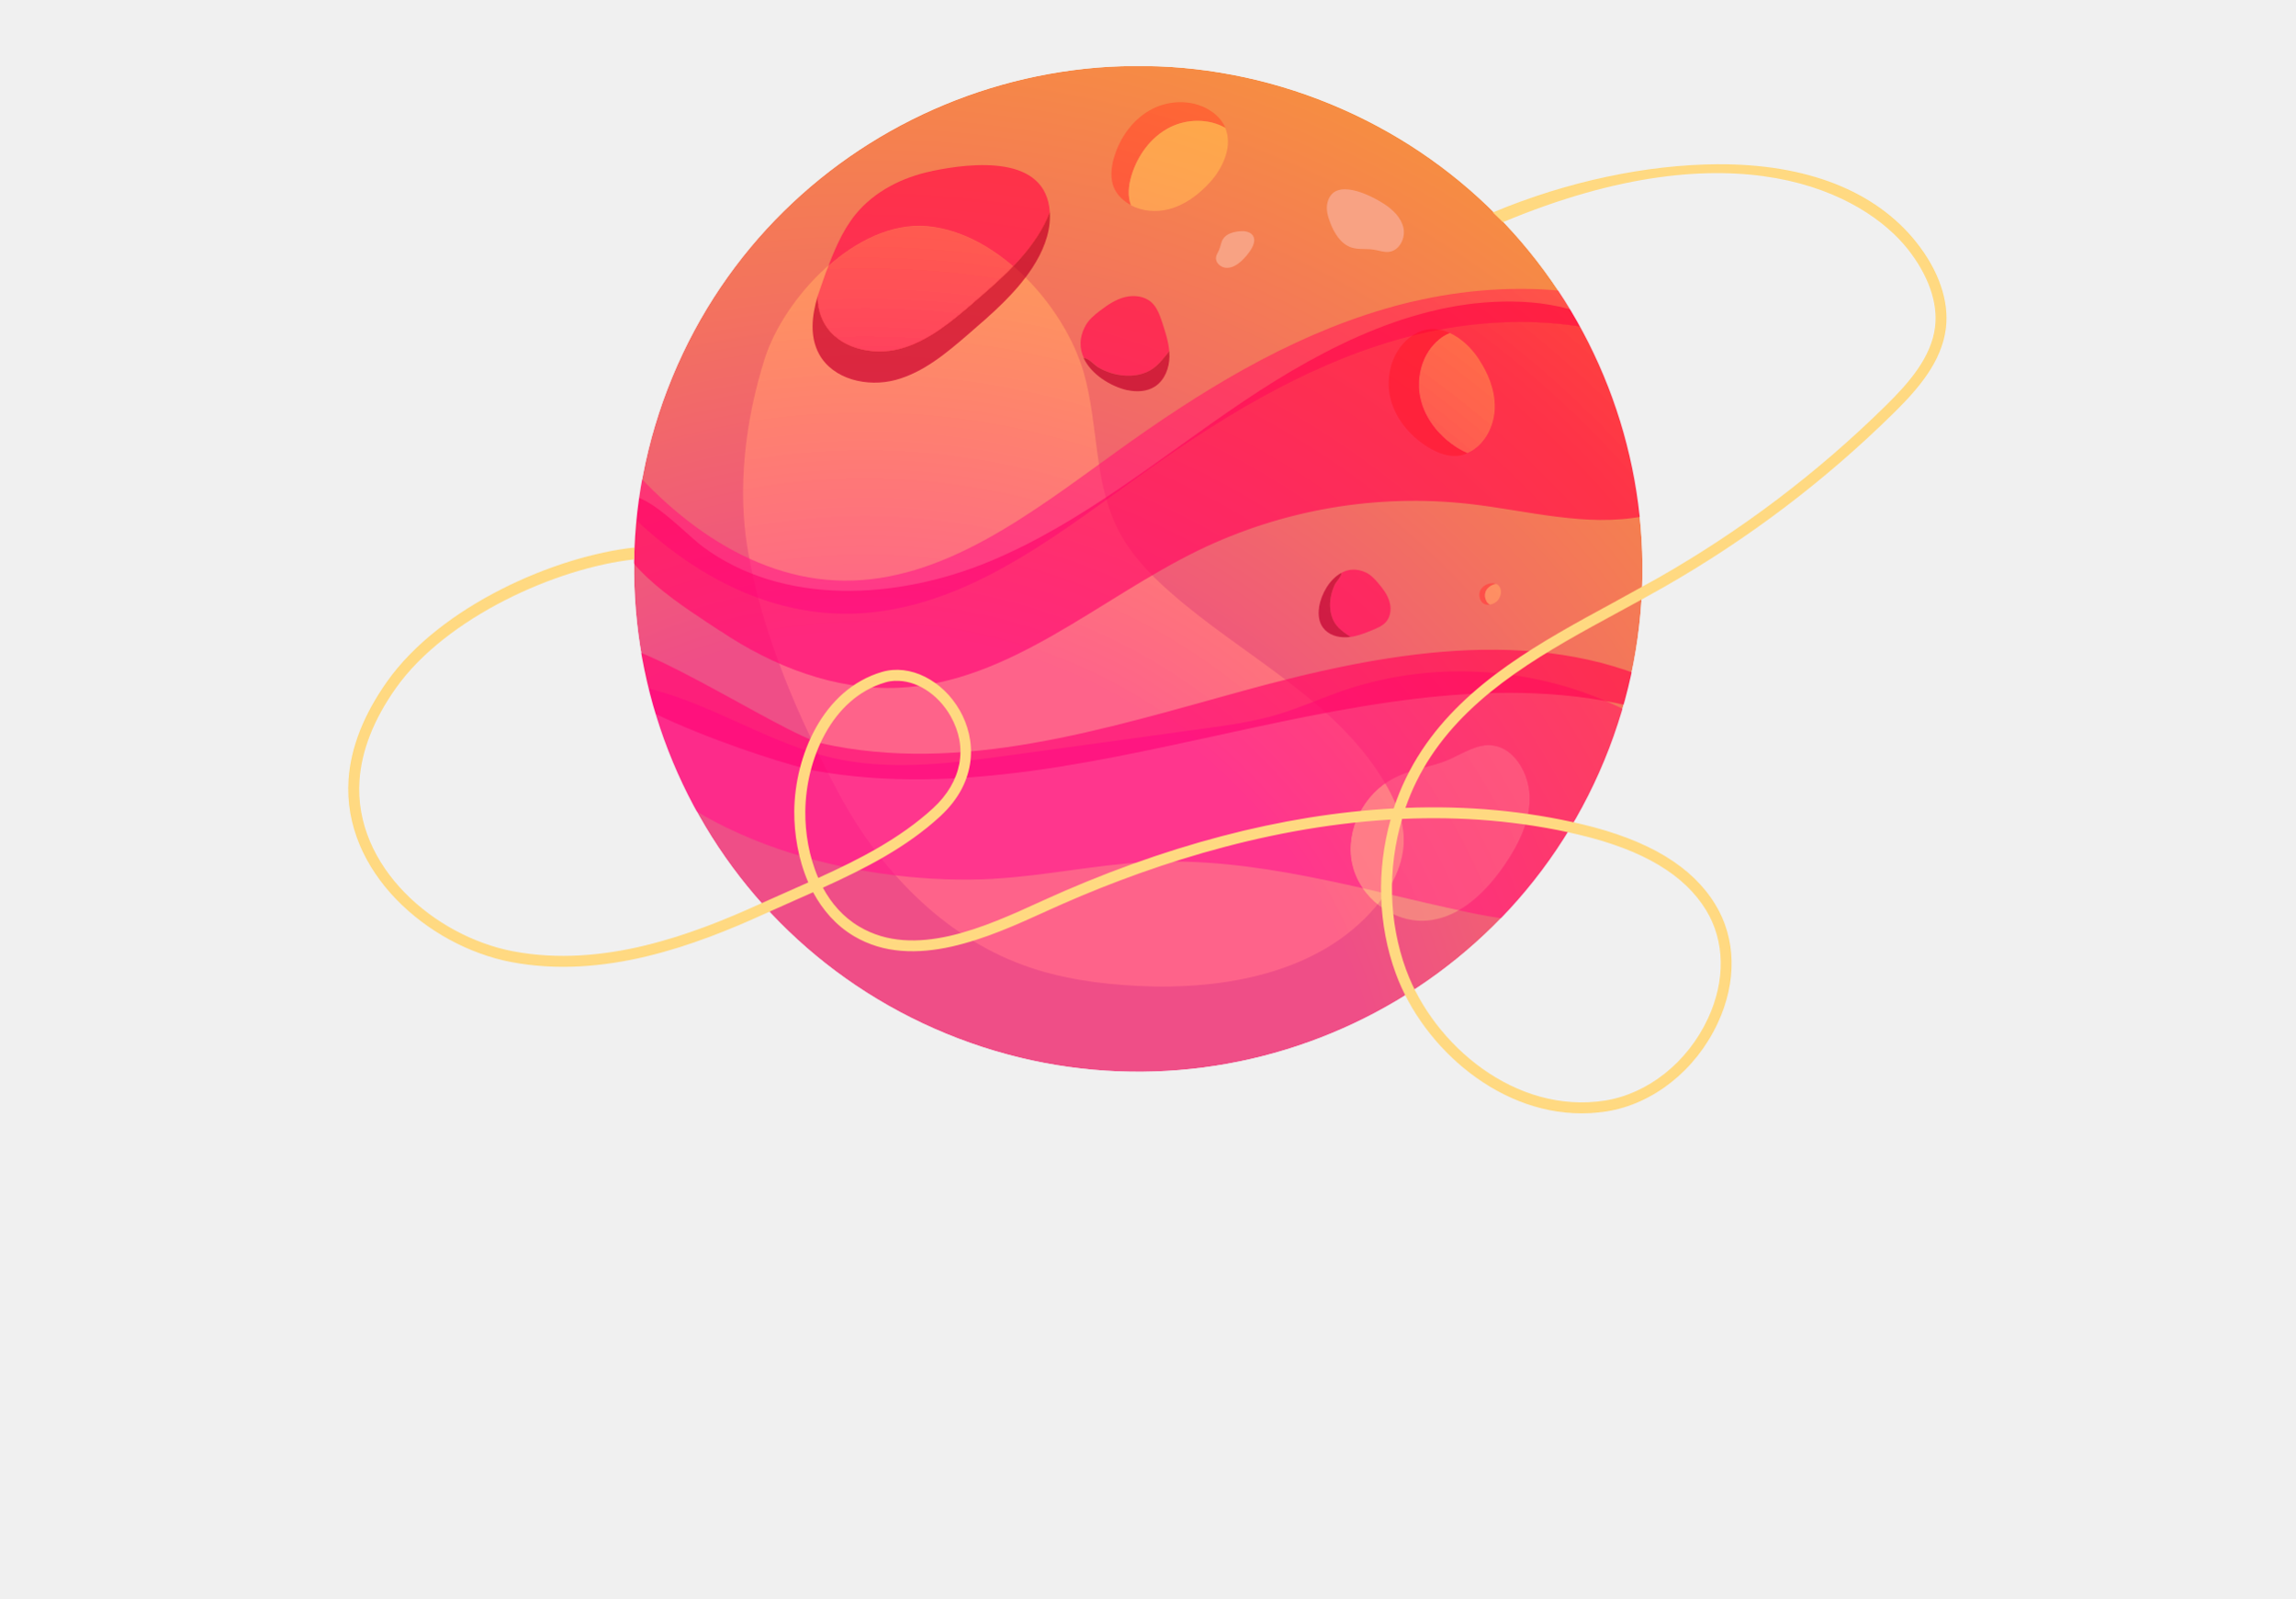
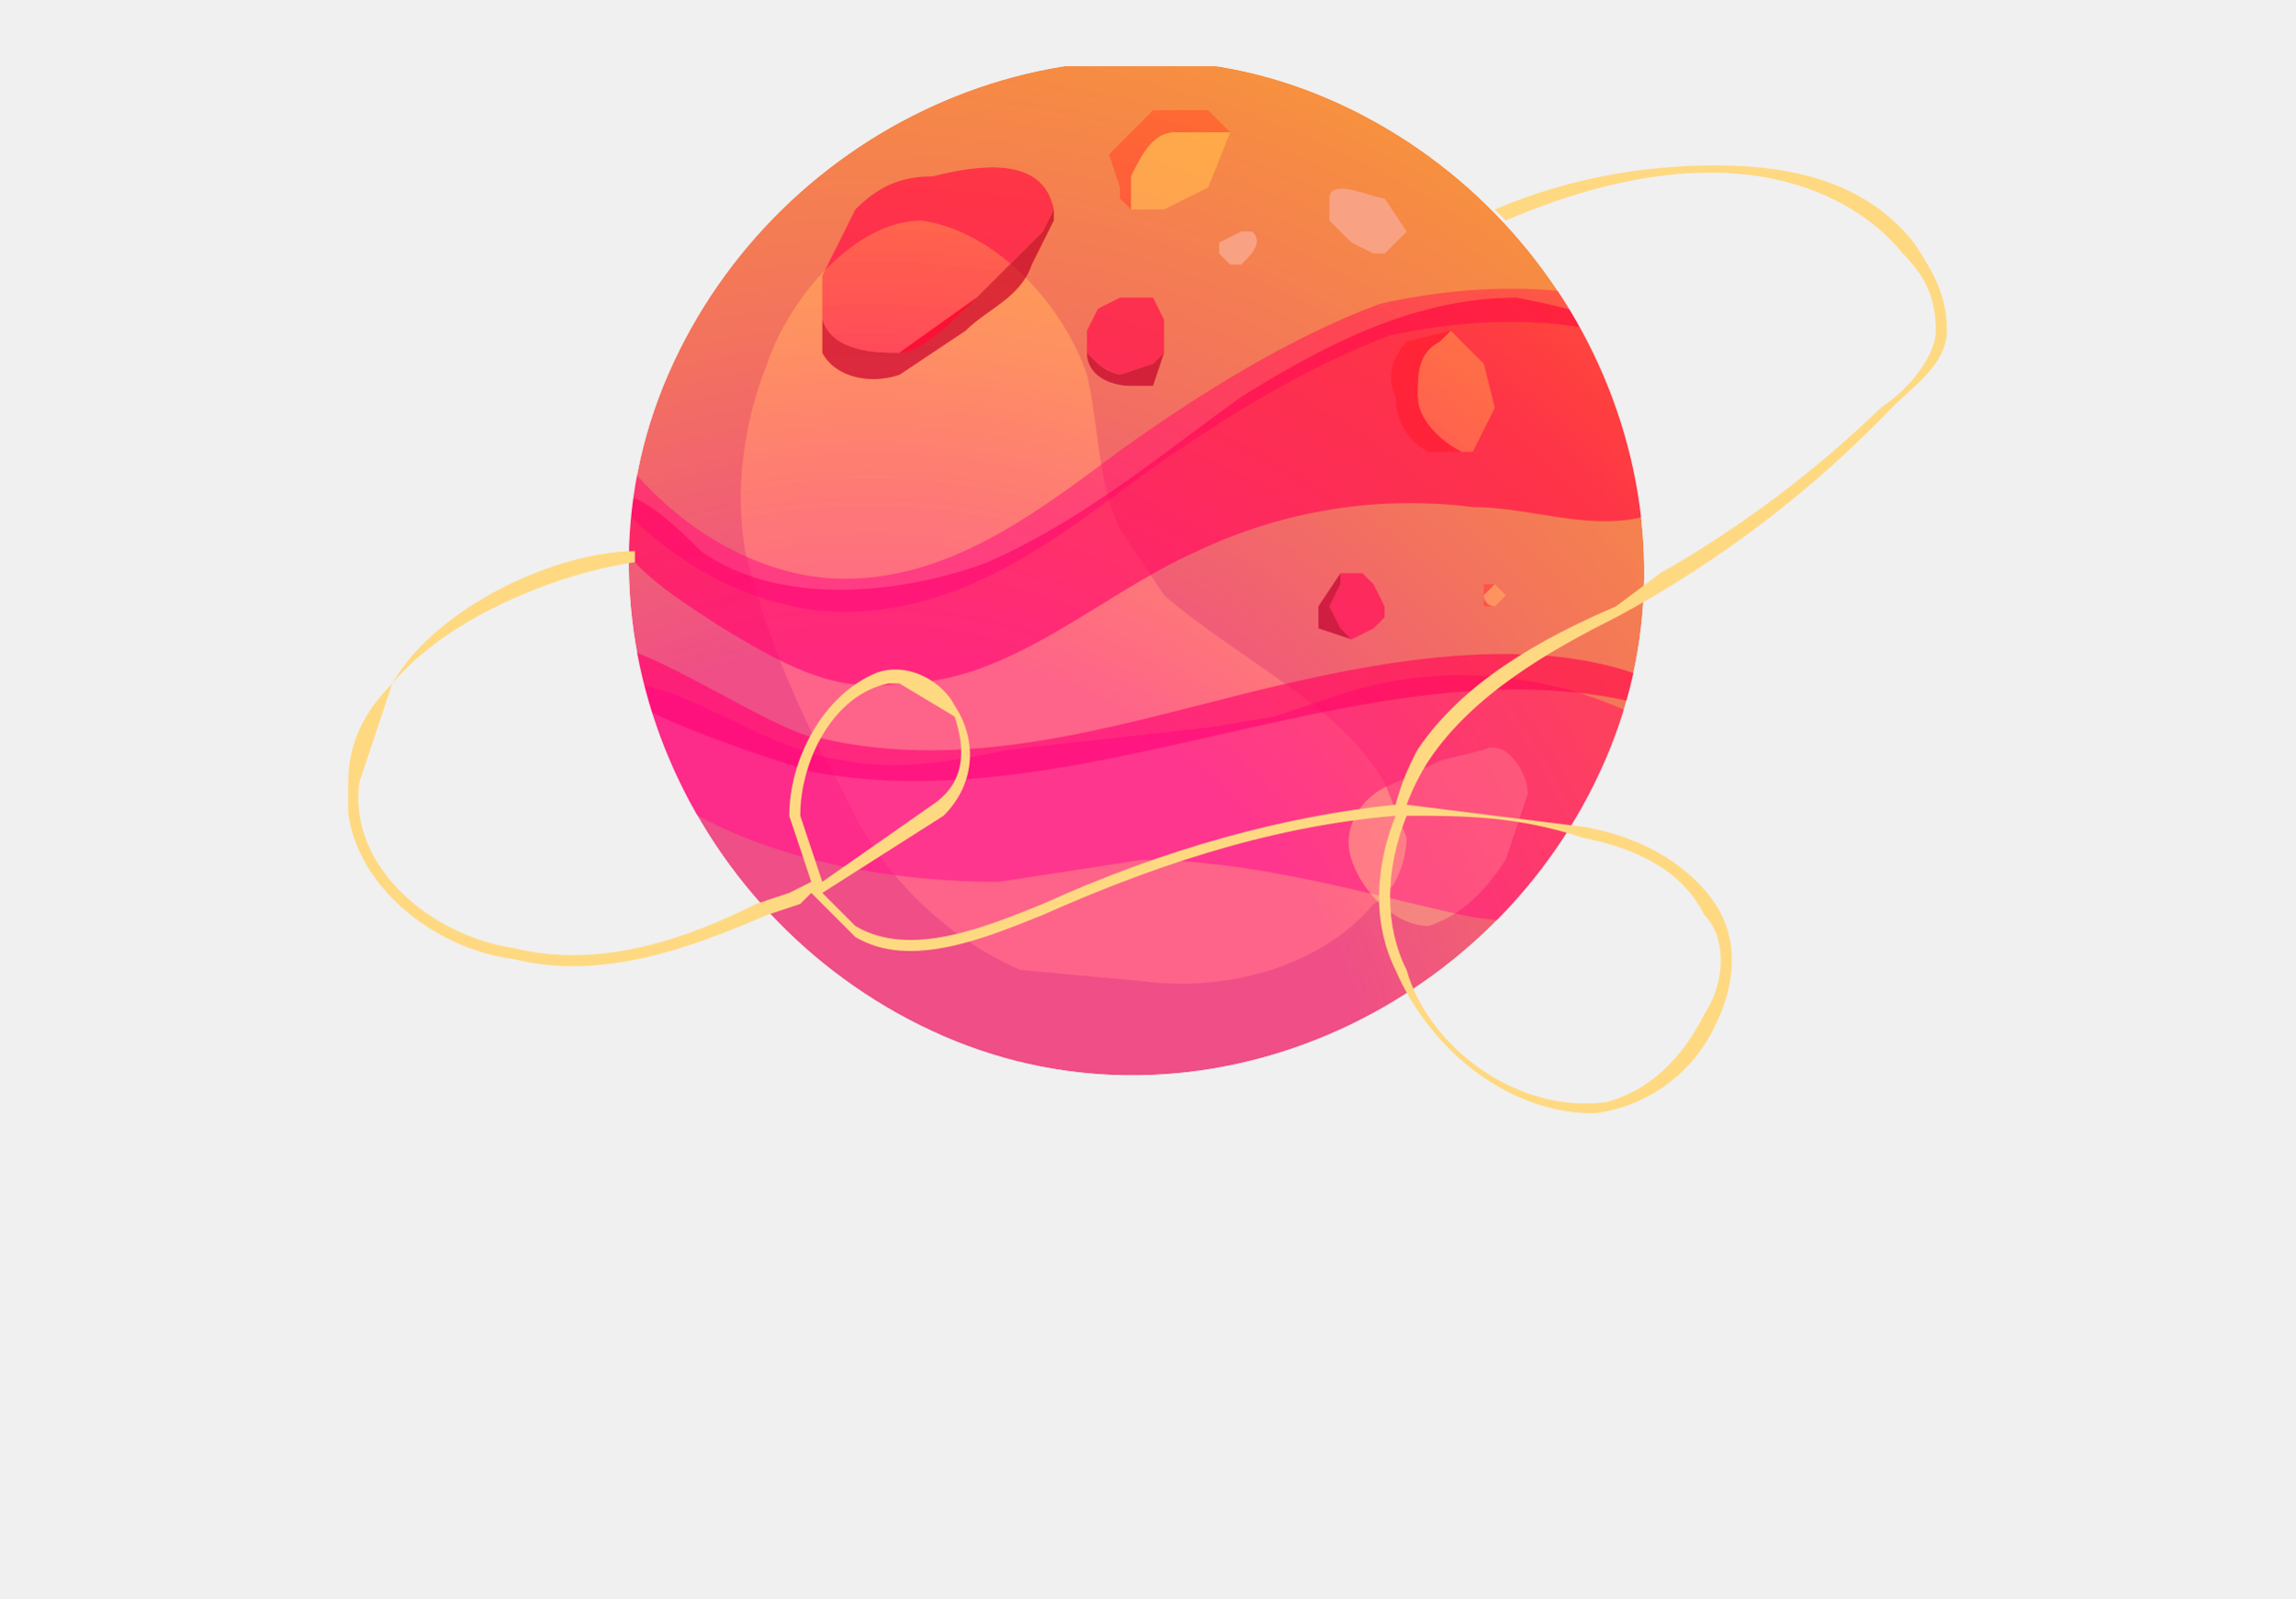
- <svg xmlns="http://www.w3.org/2000/svg" width="145" height="101" viewBox="0 -6 145 145" fill="none">
-   <g clip-path="url(#C)">
-     <mask id="A" maskUnits="userSpaceOnUse" x="25" y="-1" width="93" height="93">
-       <path d="M113.932 62.982c9.622-23.29-1.503-49.951-24.849-59.551S39.009 4.93 29.387 28.22s1.503 49.951 24.849 59.551 50.073-1.499 59.696-24.789z" fill="#fff" />
+ <svg xmlns="http://www.w3.org/2000/svg" width="145" height="101" fill="none" viewBox="0 -6 145 145">
+   <g clip-path="url(#a)">
+     <mask id="b" width="93" height="93" x="25" y="-1" maskUnits="userSpaceOnUse">
+       <path fill="#fff" d="M114 63c10-23-2-50-25-60S39 5 29 28s2 50 25 60 50-2 60-25z" />
    </mask>
-     <g mask="url(#A)">
-       <path d="M113.932 62.982c9.622-23.29-1.503-49.951-24.849-59.551S39.009 4.93 29.387 28.22s1.503 49.951 24.849 59.551 50.073-1.499 59.696-24.789z" fill="url(#B)" />
+     <g mask="url(#b)">
+       <path fill="url(#c)" d="M114 63c10-23-2-50-25-60S39 5 29 28s2 50 25 60 50-2 60-25z" />
      <g style="mix-blend-mode:overlay">
-         <path d="M97.25 30.133c-.437-1.924.169-4.105 1.7-5.354.318-.258.636-.446.964-.575-1.173-.535-2.485-.526-3.707.466-1.531 1.249-2.127 3.431-1.7 5.354.437 1.924 1.799 3.56 3.499 4.581.875.526 1.908.902 2.902.704.209-.04.408-.119.607-.208a7.87 7.87 0 0 1-.766-.387c-1.699-1.011-3.061-2.657-3.498-4.581z" fill="#f15b60" />
-         <path d="M103.999 30.916c.01-1.577-.617-3.094-1.491-4.402-.656-.982-1.581-1.854-2.594-2.31-.328.129-.646.317-.964.575-1.531 1.249-2.127 3.431-1.7 5.354s1.799 3.56 3.498 4.581c.249.149.507.278.766.387l.377-.188c1.352-.803 2.098-2.429 2.108-3.996z" fill="#f8a283" />
+         <path fill="#f15b60" d="M97 30c0-2 0-4 2-5l1-1-4 1c-1 1-2 3-1 5 0 2 1 4 3 5h4a8 8 0 0 1-1 0l-4-5z" />
+         <path fill="#f8a283" d="m104 31-1-4-3-3-1 1c-2 1-2 3-2 5s2 4 4 5h1l2-4z" />
      </g>
-       <path opacity=".59" d="M94.864 64.57c-2.763 1.418-4.463 4.74-3.817 7.774s3.688 5.414 6.789 5.166c2.982-.238 5.367-2.578 7.057-5.047 1.272-1.864 2.336-3.996 2.266-6.247-.079-2.39-1.829-5.126-4.433-4.541-1.232.278-2.445 1.14-3.677 1.527-1.401.446-2.863.694-4.185 1.368z" fill="#f8a283" />
+       <path fill="#f8a283" d="M95 65c-3 1-5 4-4 7s4 6 7 6c3-1 5-3 7-6l2-6c0-2-2-5-4-4l-4 1-4 2z" opacity=".6" />
+       <path fill="#f8a283" d="M67 28c1 4 1 10 3 14l4 6c7 6 16 10 20 17l2 5c0 2-1 5-3 6-5 6-14 8-21 7l-11-1c-7-3-13-9-16-16-4-7-7-14-9-22-1-6 0-12 2-17 2-6 8-13 14-13 7 1 13 8 15 14z" style="mix-blend-mode:overlay" />
+       <path fill="#ee3372" d="M43 61c13 3 26-1 38-4s27-6 38-1c2 1 3 3 2 3-25-9-53 10-79 5-3-1-23-7-20-11 2-3 17 8 21 8z" style="mix-blend-mode:overlay" />
+       <path fill="#ef4683" d="m59 74 13-2c10 0 20 3 29 5 5 1 11 1 15-2 3-3 3-7 4-11l-1-3-2-2c-8-4-18-5-27-2l-6 2-6 1-18 2c-5 1-10 2-15 1-7-1-13-6-19-7-5-1-4 2-2 6 8 9 23 12 35 12z" style="mix-blend-mode:overlay" />
+       <path stroke="#ef4683" stroke-miterlimit="10" stroke-width="3" d="M22 34c5 8 14 14 23 14 10 0 18-6 26-12 7-5 15-10 23-13 9-2 19-2 27 2" style="mix-blend-mode:overlay" />
+       <path fill="#ee3372" d="M34 51c5 3 10 6 16 5 10 0 18-8 27-12a45 45 0 0 1 25-4c5 0 10 2 15 1l3-1v-2c0-4 0-8-2-11-2-4-7-5-12-6-9 0-17 4-25 9-7 5-14 11-23 15-8 3-19 4-26-1-2-2-8-8-8-3 0 4 7 8 10 10z" style="mix-blend-mode:overlay" />
      <g style="mix-blend-mode:overlay">
-         <path d="M66.695 27.743c1.362 4.69.904 9.896 3.111 14.258 1.113 2.191 2.823 4.016 4.662 5.642 6.699 5.939 15.486 9.995 19.82 17.818.785 1.418 1.412 2.975 1.451 4.601.05 2.29-1.083 4.462-2.564 6.207-5.069 5.989-13.727 7.566-21.569 7.169-3.529-.178-7.067-.674-10.377-1.884-7.316-2.677-13.051-8.696-16.719-15.547-3.668-6.861-6.938-14.377-8.26-22.042-.984-5.721-.229-11.879 1.521-17.411 1.759-5.563 8.3-12.603 14.711-12.057 6.511.555 12.504 7.367 14.214 13.257v-.01z" fill="#f8a283" />
+         <path fill="#f15b60" d="M71 10c1-2 2-4 4-4h5l-2-2h-5l-4 4 1 3v1l1 1v-3z" />
+         <path fill="#f8a283" d="m78 11 2-5h-5c-2 0-3 2-4 4v3h3l4-2z" />
      </g>
      <g style="mix-blend-mode:overlay">
-         <path d="M42.949 61.436c12.663 2.836 25.704-1.329 38.218-4.769s26.36-6.068 38.079-.516c1.302.615 2.674 2.4 1.491 3.223-24.899-8.964-52.312 9.192-78.374 4.551-3.24-.575-23.656-7.189-20.615-11.323 1.948-2.647 17.524 8.002 21.201 8.825v.01z" fill="#ee3372" />
+         <path fill="#f15b60" d="m103 48 1-1h-1v2h1a1 1 0 0 1-1-1z" />
+         <path fill="#f8a283" d="m105 48-1-1-1 1a1 1 0 0 0 1 1l1-1z" />
      </g>
-       <g style="mix-blend-mode:overlay">
-         <path d="M58.574 73.712c4.632-.258 9.184-1.269 13.816-1.507 9.83-.506 19.452 2.469 29.083 4.531 4.94 1.061 10.755 1.666 14.423-1.805 2.862-2.707 3.389-7 3.657-10.927.07-.972.12-1.983-.288-2.866-.477-1.021-1.491-1.676-2.485-2.221-8.021-4.393-17.911-5.235-26.559-2.261-1.998.684-3.936 1.567-5.964 2.172-2.197.654-4.473.962-6.739 1.279l-17.394 2.39c-5.119.704-10.357 1.408-15.436.416-6.56-1.269-12.216-5.573-18.756-6.723-5.208-.922-4.036 2.162-1.481 5.344 7.475 9.301 22.762 12.831 34.143 12.186l-.02-.01z" fill="#ef4683" />
-       </g>
-       <g style="mix-blend-mode:overlay">
-         <path d="M21.996 34.228c5.487 7.466 13.637 13.852 22.921 13.941 9.612.099 17.852-6.366 25.644-11.978 7.355-5.305 15.198-10.193 23.905-12.741 8.718-2.548 18.468-2.558 26.539 1.596" stroke="#ef4683" stroke-width="3" stroke-miterlimit="10" />
-       </g>
-       <g style="mix-blend-mode:overlay">
-         <path d="M33.745 51.233c4.781 3.213 10.437 5.424 16.202 5.156 10.069-.466 18.13-8.071 27.185-12.474a44.9 44.9 0 0 1 24.551-4.204c5.268.595 10.585 2.132 15.794 1.12.825-.159 1.719-.436 2.177-1.14.367-.555.387-1.269.397-1.944.04-3.698.03-7.635-1.958-10.748-2.405-3.778-7.157-5.414-11.629-5.622-9.095-.416-17.703 3.956-25.257 9.023-7.544 5.077-14.621 11.036-23.03 14.526-8.399 3.49-18.756 4.065-26.052-1.358-1.978-1.477-7.862-8.061-7.902-2.162-.03 3.937 6.669 7.922 9.512 9.836l.01-.01z" fill="#ee3372" />
-       </g>
-       <g style="mix-blend-mode:overlay">
-         <path d="M71.049 9.935c.547-1.834 1.759-3.51 3.469-4.383 1.56-.793 3.528-.823 5.039.04-.219-.526-.596-1.001-1.163-1.418-1.541-1.13-3.747-1.17-5.457-.297s-2.922 2.548-3.469 4.383c-.278.942-.388 2.003.04 2.885.149.307.358.585.606.823.268.258.566.476.885.644-.328-.843-.219-1.805.04-2.677h.01z" fill="#f15b60" />
-         <path d="M78.175 10.52c1.242-1.378 2.047-3.332 1.372-4.918-1.511-.863-3.479-.833-5.039-.04-1.71.873-2.922 2.548-3.469 4.383-.258.873-.368 1.844-.04 2.677 1.014.535 2.256.644 3.379.367 1.481-.367 2.763-1.329 3.787-2.459l.01-.01z" fill="#f8a283" />
-       </g>
-       <g style="mix-blend-mode:overlay">
-         <path d="M103.214 48.487a1 1 0 0 1 .019-.962c.169-.278.507-.496.885-.555a.96.96 0 0 0-.398-.059c-.417.02-.815.258-.994.565s-.168.664-.019.962c.079.159.198.307.397.377.07.02.139.04.219.04l.238-.01a.75.75 0 0 1-.347-.357z" fill="#f15b60" />
-         <path d="M104.545 47.773c.03-.317-.089-.664-.417-.803-.378.05-.716.278-.885.555-.179.307-.169.664-.02.962a.68.68 0 0 0 .348.357c.249-.04.477-.169.646-.327.209-.218.309-.486.338-.744h-.01z" fill="#f8a283" />
-       </g>
-       <g style="mix-blend-mode:multiply">
-         <path d="M56.716 21.457c-1.998 1.715-4.085 3.48-6.63 4.174-2.544.684-5.675-.04-6.938-2.36-.407-.744-.566-1.547-.586-2.37-.517 1.785-.716 3.619.139 5.206 1.252 2.31 4.393 3.044 6.938 2.36s4.632-2.449 6.63-4.174c2.117-1.825 4.264-3.679 5.795-6.019.905-1.398 1.59-2.995 1.581-4.66 0-.129 0-.248-.02-.377-.278.773-.676 1.507-1.123 2.201-1.521 2.34-3.668 4.194-5.795 6.019h.01z" fill="#dc4a9a" />
-       </g>
-       <g style="mix-blend-mode:overlay">
-         <path d="M52.909 9.529c-2.634.545-5.178 1.824-6.878 3.897-1.272 1.557-2.018 3.47-2.733 5.354l-.736 2.122c.01.823.179 1.626.587 2.37 1.252 2.31 4.393 3.044 6.938 2.36s4.632-2.459 6.63-4.174c2.117-1.824 4.264-3.679 5.795-6.019.447-.684.845-1.428 1.123-2.201-.338-5.196-6.948-4.512-10.715-3.718l-.01.01z" fill="#ee3372" />
-       </g>
-       <g style="mix-blend-mode:overlay">
-         <path d="M68.037 27.327a5.67 5.67 0 0 0 2.217.724c.964.099 1.978-.069 2.763-.635.417-.307.755-.704 1.093-1.11l.358-.476c-.08-.892-.368-1.755-.646-2.608-.219-.655-.457-1.339-.974-1.805-.636-.565-1.58-.674-2.405-.466s-1.551.694-2.227 1.21c-.537.406-1.074.853-1.382 1.448-.547 1.041-.507 2.023-.109 2.875.378-.069.994.654 1.332.843h-.02z" fill="#ee3372" />
-       </g>
-       <g style="mix-blend-mode:multiply">
-         <path d="M70.681 29.389c.845.188 1.779.139 2.505-.337.885-.585 1.302-1.695 1.302-2.746l-.02-.476a4.27 4.27 0 0 1-.358.476c-.328.397-.666.803-1.093 1.11-.785.565-1.799.734-2.763.635a5.46 5.46 0 0 1-2.216-.724c-.328-.188-.954-.912-1.332-.843.686 1.467 2.415 2.558 3.976 2.915v-.01z" fill="#dc4a9a" />
-       </g>
-       <g style="mix-blend-mode:overlay">
-         <path d="M89.507 47.009c-.268.526-.418 1.111-.447 1.696-.03.724.139 1.487.596 2.052.249.307.567.536.885.773.119.089.239.178.378.248.666-.099 1.312-.347 1.938-.605.487-.198.994-.407 1.322-.813.398-.506.447-1.22.249-1.834-.189-.615-.586-1.14-1.004-1.626-.328-.387-.686-.773-1.153-.982-.815-.367-1.551-.297-2.177.04.07.278-.447.773-.576 1.031l-.01.02z" fill="#ee3372" />
-       </g>
-       <g style="mix-blend-mode:multiply">
-         <path d="M88.065 49.082c-.109.645-.03 1.349.358 1.864.477.645 1.332.902 2.137.863.119 0 .239-.02.358-.04-.129-.069-.258-.159-.378-.248-.318-.228-.636-.466-.885-.773-.457-.565-.626-1.329-.596-2.053.03-.595.189-1.17.447-1.696.129-.258.646-.764.577-1.031-1.083.575-1.829 1.924-2.028 3.113h.01z" fill="#dc4a9a" />
-       </g>
-       <path d="M88.811 12.414c-.129.575.03 1.18.239 1.735.368.982.974 1.993 1.968 2.31.646.198 1.342.079 2.008.188.457.069.914.258 1.382.198.944-.119 1.511-1.249 1.302-2.181s-.954-1.646-1.759-2.171c-1.203-.783-4.582-2.499-5.139-.079zm-7.107 2.677c-.278-.149-.606-.139-.914-.109-.547.059-1.143.228-1.441.694-.189.298-.219.674-.358.992-.099.228-.249.436-.278.674-.07.496.437.932.944.952s.964-.268 1.342-.605c.557-.506 1.879-2.003.716-2.608l-.01.01z" fill="#f8a283" />
+       <path fill="#dc4a9a" d="m57 21-7 5c-2 0-6 0-7-3v-2 5c1 2 4 3 7 2l6-4c2-2 5-3 6-6l2-4v-1l-1 2-6 6z" style="mix-blend-mode:multiply" />
+       <path fill="#ee3372" d="M53 10c-3 0-5 1-7 3l-3 6v4c1 3 5 3 7 3s5-3 7-5l6-6 1-2c-1-5-7-4-11-3zM68 27a6 6 0 0 0 2 1l3-1 1-1v-3l-1-2h-3l-2 1-1 2v2l1 1z" style="mix-blend-mode:overlay" />
+       <path fill="#dc4a9a" d="M71 29h2l1-3-1 1-3 1a5 5 0 0 1-2-1l-1-1c0 2 2 3 4 3z" style="mix-blend-mode:multiply" />
+       <path fill="#ee3372" d="m90 47-1 2 1 2 1 1 2-1 1-1v-1l-1-2-1-1h-2v1z" style="mix-blend-mode:overlay" />
+       <path fill="#dc4a9a" d="M88 49v2l3 1-1-1-1-2 1-2v-1l-2 3z" style="mix-blend-mode:multiply" />
+       <path fill="#f8a283" d="M89 12v2l2 2 2 1h1l2-2-2-3c-1 0-5-2-5 0zm-7 3h-1l-2 1v1l1 1h1c1-1 2-2 1-3z" />
    </g>
-     <path d="M112.626 94.98c-7.991.416-15.108-5.87-17.603-12.652-1.63-4.452-1.759-9.41-.477-13.981-11.908.714-22.99 4.551-31.24 8.319-5.069 2.31-12.007 5.483-17.444 2.251-1.64-.972-2.843-2.39-3.698-3.976l-1.59.704-2.753 1.23c-6.332 2.885-14.661 5.999-23.06 4.393C7.226 79.819-.547 73.077.03 64.698c.199-2.885 1.372-5.87 3.479-8.855 4.861-6.881 15.287-11.413 22.454-12.176l-.03 1.081c-7.047.754-17.086 5.275-21.609 11.671-2.008 2.836-3.111 5.652-3.3 8.359-.547 7.833 6.809 14.159 13.926 15.518 8.121 1.547 16.261-1.497 22.454-4.323l2.763-1.23 1.561-.694c-.915-2.102-1.282-4.422-1.272-6.445.04-4.978 2.554-11.066 7.962-12.652 2.525-.744 5.497.744 7.067 3.52 1.431 2.519 1.71 6.346-1.779 9.569-3.071 2.836-6.849 4.759-10.655 6.485.765 1.418 1.849 2.677 3.3 3.53 4.99 2.965 11.391.049 16.52-2.3 11.053-5.047 21.857-7.873 31.956-8.418a22.21 22.21 0 0 1 2.545-5.265c4.105-6.207 10.854-9.866 17.375-13.406l4.095-2.261a99.84 99.84 0 0 0 20.654-15.647c2.108-2.072 4.095-4.373 4.433-7.08.279-2.221-.616-4.74-2.494-7.109-3.996-5.007-15.546-11.274-36.698-2.419l-.914-.882c6.739-2.826 13.965-4.333 20.376-4.373 8.071-.04 14.293 2.4 18.011 7.05 2.057 2.578 3.012 5.364 2.703 7.843-.377 3.014-2.484 5.463-4.721 7.665-6.232 6.148-13.249 11.462-20.863 15.805-1.352.773-2.724 1.517-4.115 2.271-6.411 3.48-13.051 7.08-17.017 13.088a20.85 20.85 0 0 0-2.306 4.67c5.596-.218 10.963.278 16.033 1.487 6.023 1.438 9.979 3.817 12.086 7.288 1.879 3.084 1.958 6.99.219 10.729-1.988 4.283-5.854 7.357-10.099 8.031-.507.079-1.014.129-1.52.159h.019zM95.59 68.288c-1.322 4.452-1.233 9.331.368 13.693 2.505 6.832 9.929 13.128 18.03 11.859 3.916-.625 7.505-3.48 9.353-7.466 1.591-3.431 1.531-7-.169-9.796-1.968-3.233-5.715-5.463-11.47-6.842-5.407-1.289-10.844-1.686-16.122-1.448h.01zM49.579 55.755c-.288.02-.577.059-.865.149-4.93 1.448-7.216 7.08-7.256 11.71-.02 1.894.328 4.075 1.173 6.029 3.747-1.696 7.435-3.589 10.417-6.326 2.604-2.4 3.2-5.513 1.59-8.349-1.173-2.062-3.191-3.302-5.069-3.203l.01-.01z" fill="#ffd981" />
+     <path fill="#ffd981" d="M113 95c-8 0-15-6-18-13-2-4-2-9 0-14-12 1-23 5-32 9-5 2-12 5-17 2l-4-4-1 1-3 1c-7 3-15 6-23 4-8-1-16-8-15-16 0-3 1-6 4-9 4-7 15-12 22-12v1c-7 1-17 5-22 11l-3 9c-1 8 7 14 14 15 8 2 16-1 22-4l3-1 2-1-2-6c0-5 3-11 8-13 3-1 6 1 7 3 2 3 2 7-1 10l-11 7 3 3c5 3 12 0 17-2 11-5 22-8 32-9a22 22 0 0 1 2-5c4-6 11-10 18-13l4-3a100 100 0 0 0 20-15c3-2 5-5 5-7 0-3-1-5-3-7-4-5-15-12-36-3l-1-1c7-3 14-4 20-4 8 0 14 2 18 7 2 3 3 5 3 8s-3 5-5 7a101 101 0 0 1-25 19c-6 3-13 7-17 13a21 21 0 0 0-2 4l16 2c6 1 10 4 12 7s2 7 0 11a14 14 0 0 1-11 8zM96 68c-2 5-2 10 0 14 2 7 10 13 18 12 4-1 7-4 9-8 2-3 2-7 0-9-2-4-6-6-11-7-6-2-11-2-16-2zM50 56h-1c-5 1-8 7-8 12l2 6 10-7c3-2 3-5 2-8l-5-3z" />
  </g>
  <defs>
-     <radialGradient id="B" cx="0" cy="0" r="1" gradientUnits="userSpaceOnUse" gradientTransform="translate(46.5367 98.5207) rotate(-2.9528) scale(152.076 151.707)">
-       <stop offset=".31" stop-color="#ef4e87" />
-       <stop offset=".52" stop-color="#f3735d" />
-       <stop offset=".72" stop-color="#f7923d" />
-       <stop offset=".89" stop-color="#faa429" />
+     <radialGradient id="c" cx="0" cy="0" r="1" gradientTransform="matrix(152 -8 8 152 47 99)" gradientUnits="userSpaceOnUse">
+       <stop offset=".3" stop-color="#ef4e87" />
+       <stop offset=".5" stop-color="#f3735d" />
+       <stop offset=".7" stop-color="#f7923d" />
+       <stop offset=".9" stop-color="#faa429" />
      <stop offset="1" stop-color="#fbab22" />
    </radialGradient>
-     <clipPath id="C">
+     <clipPath id="a">
      <path fill="#fff" d="M0 0h145v145H0z" />
    </clipPath>
  </defs>
</svg>
